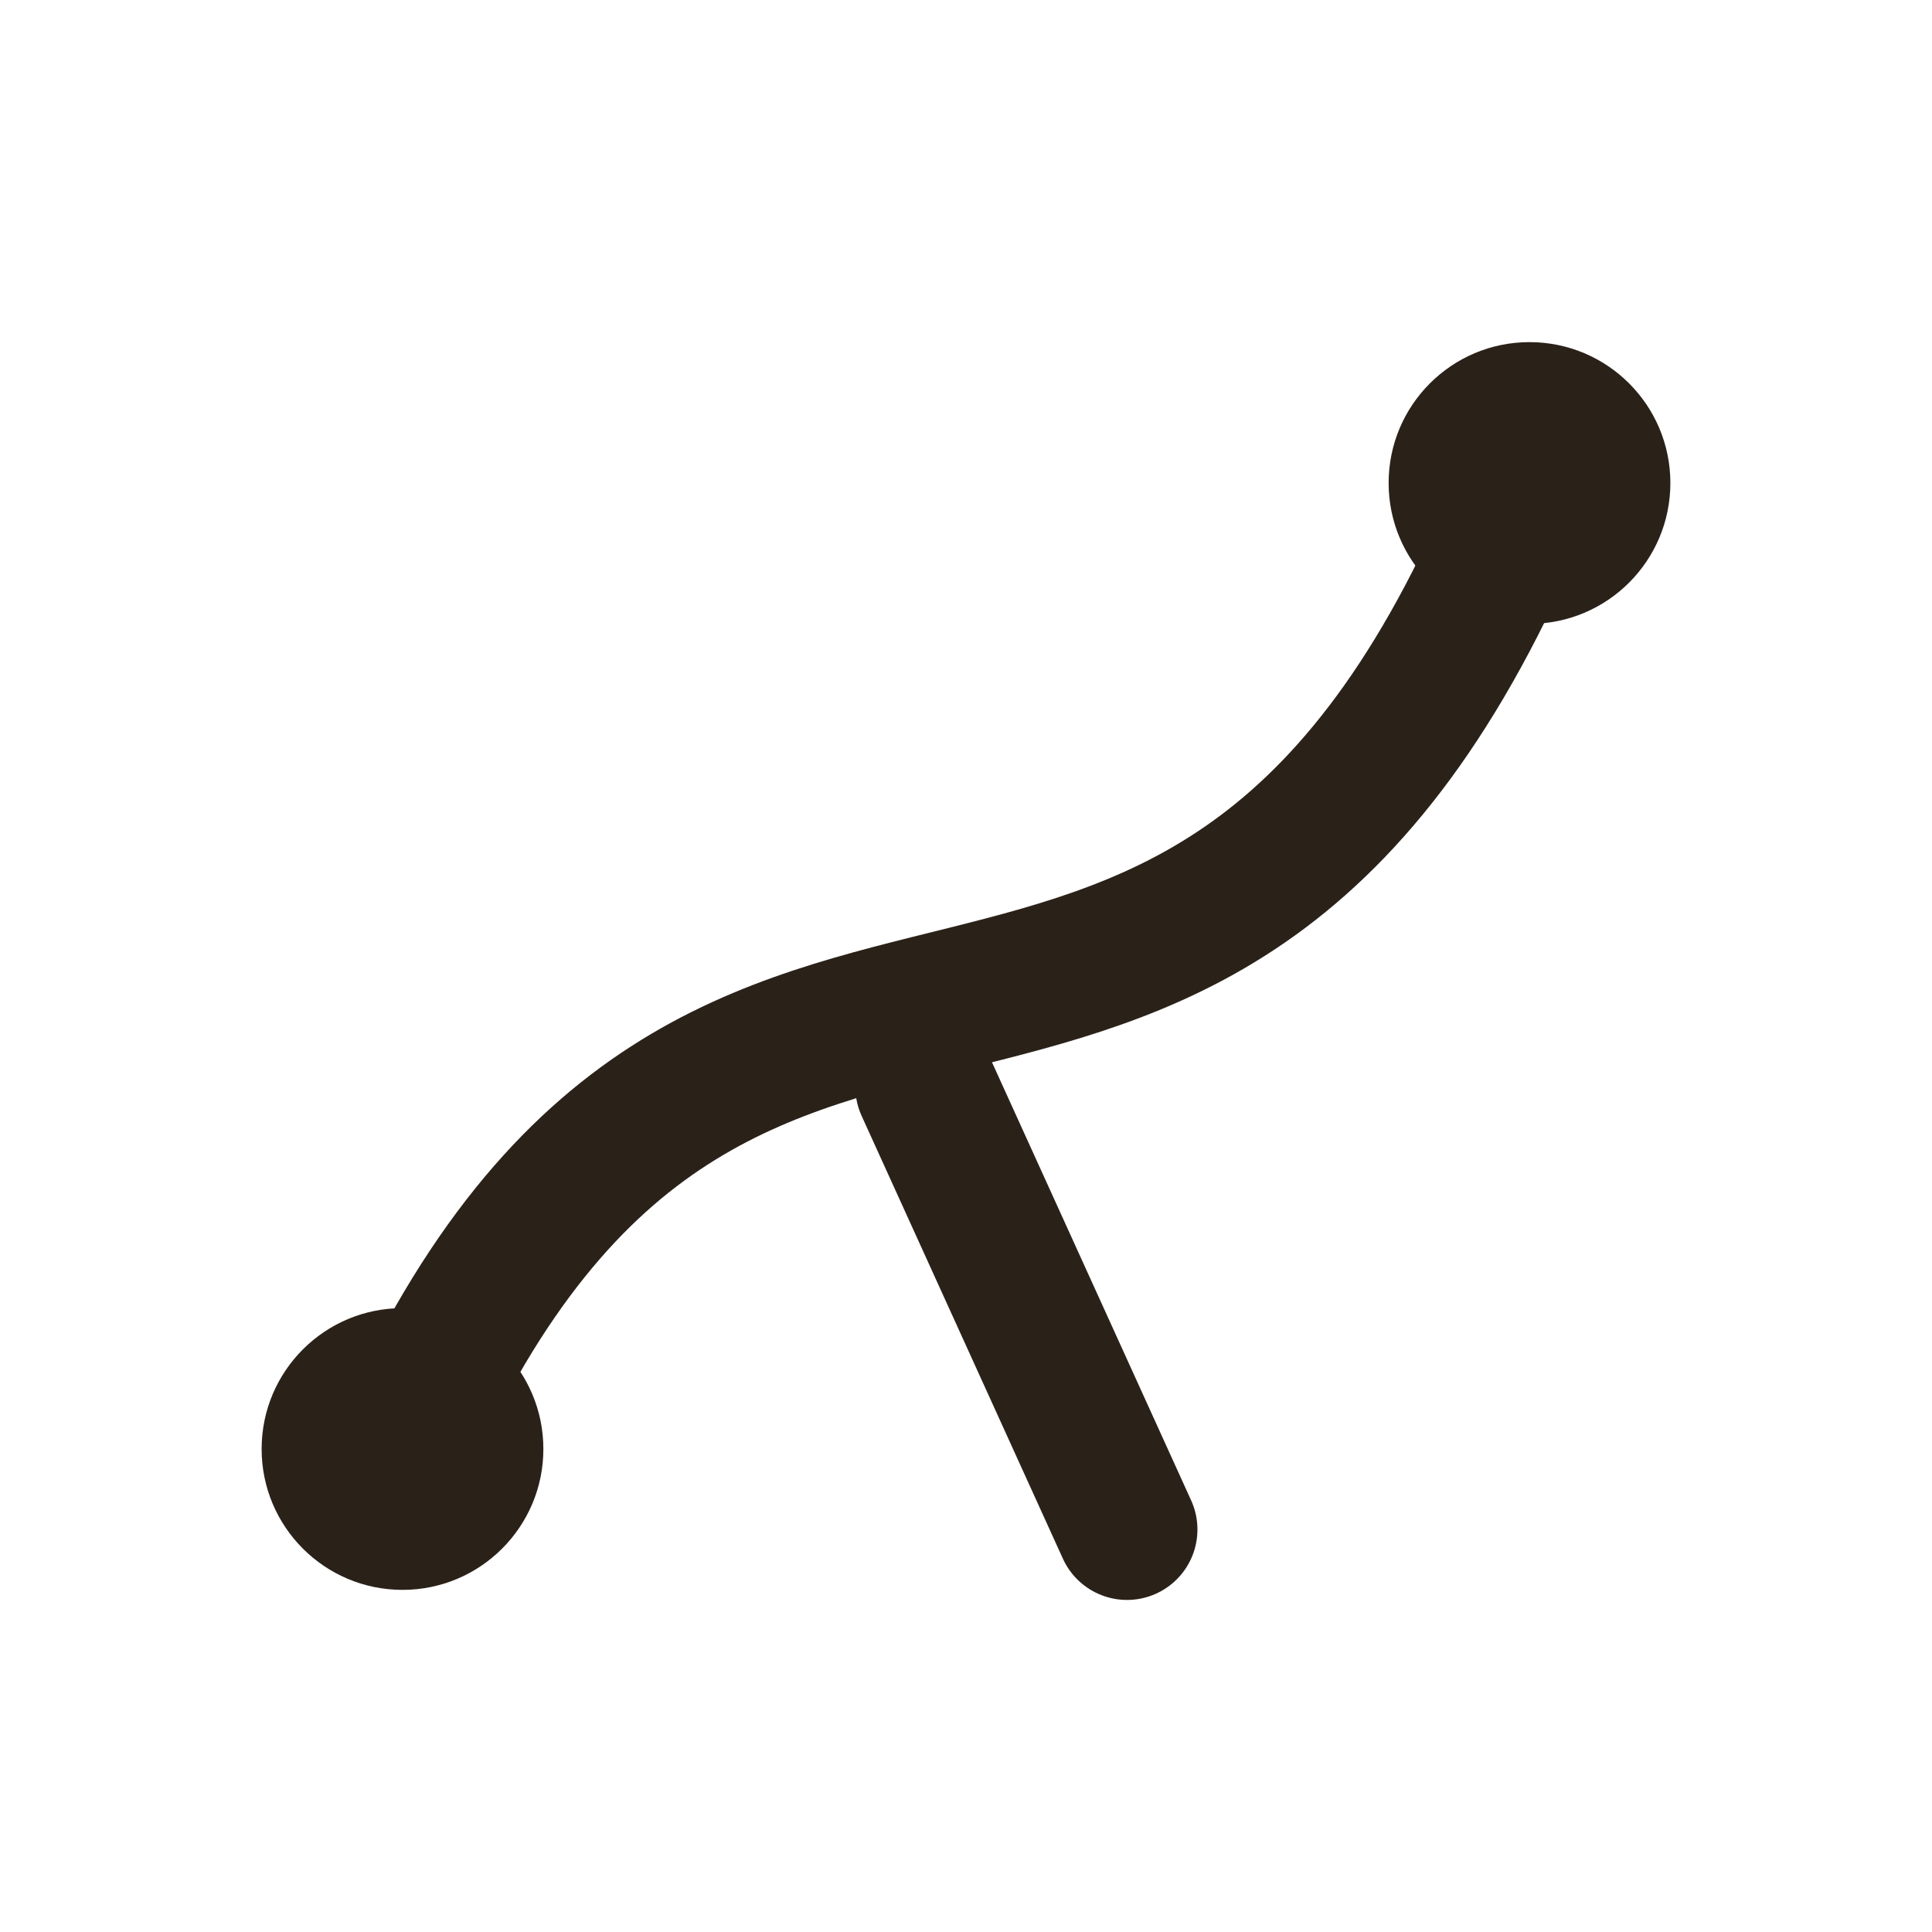
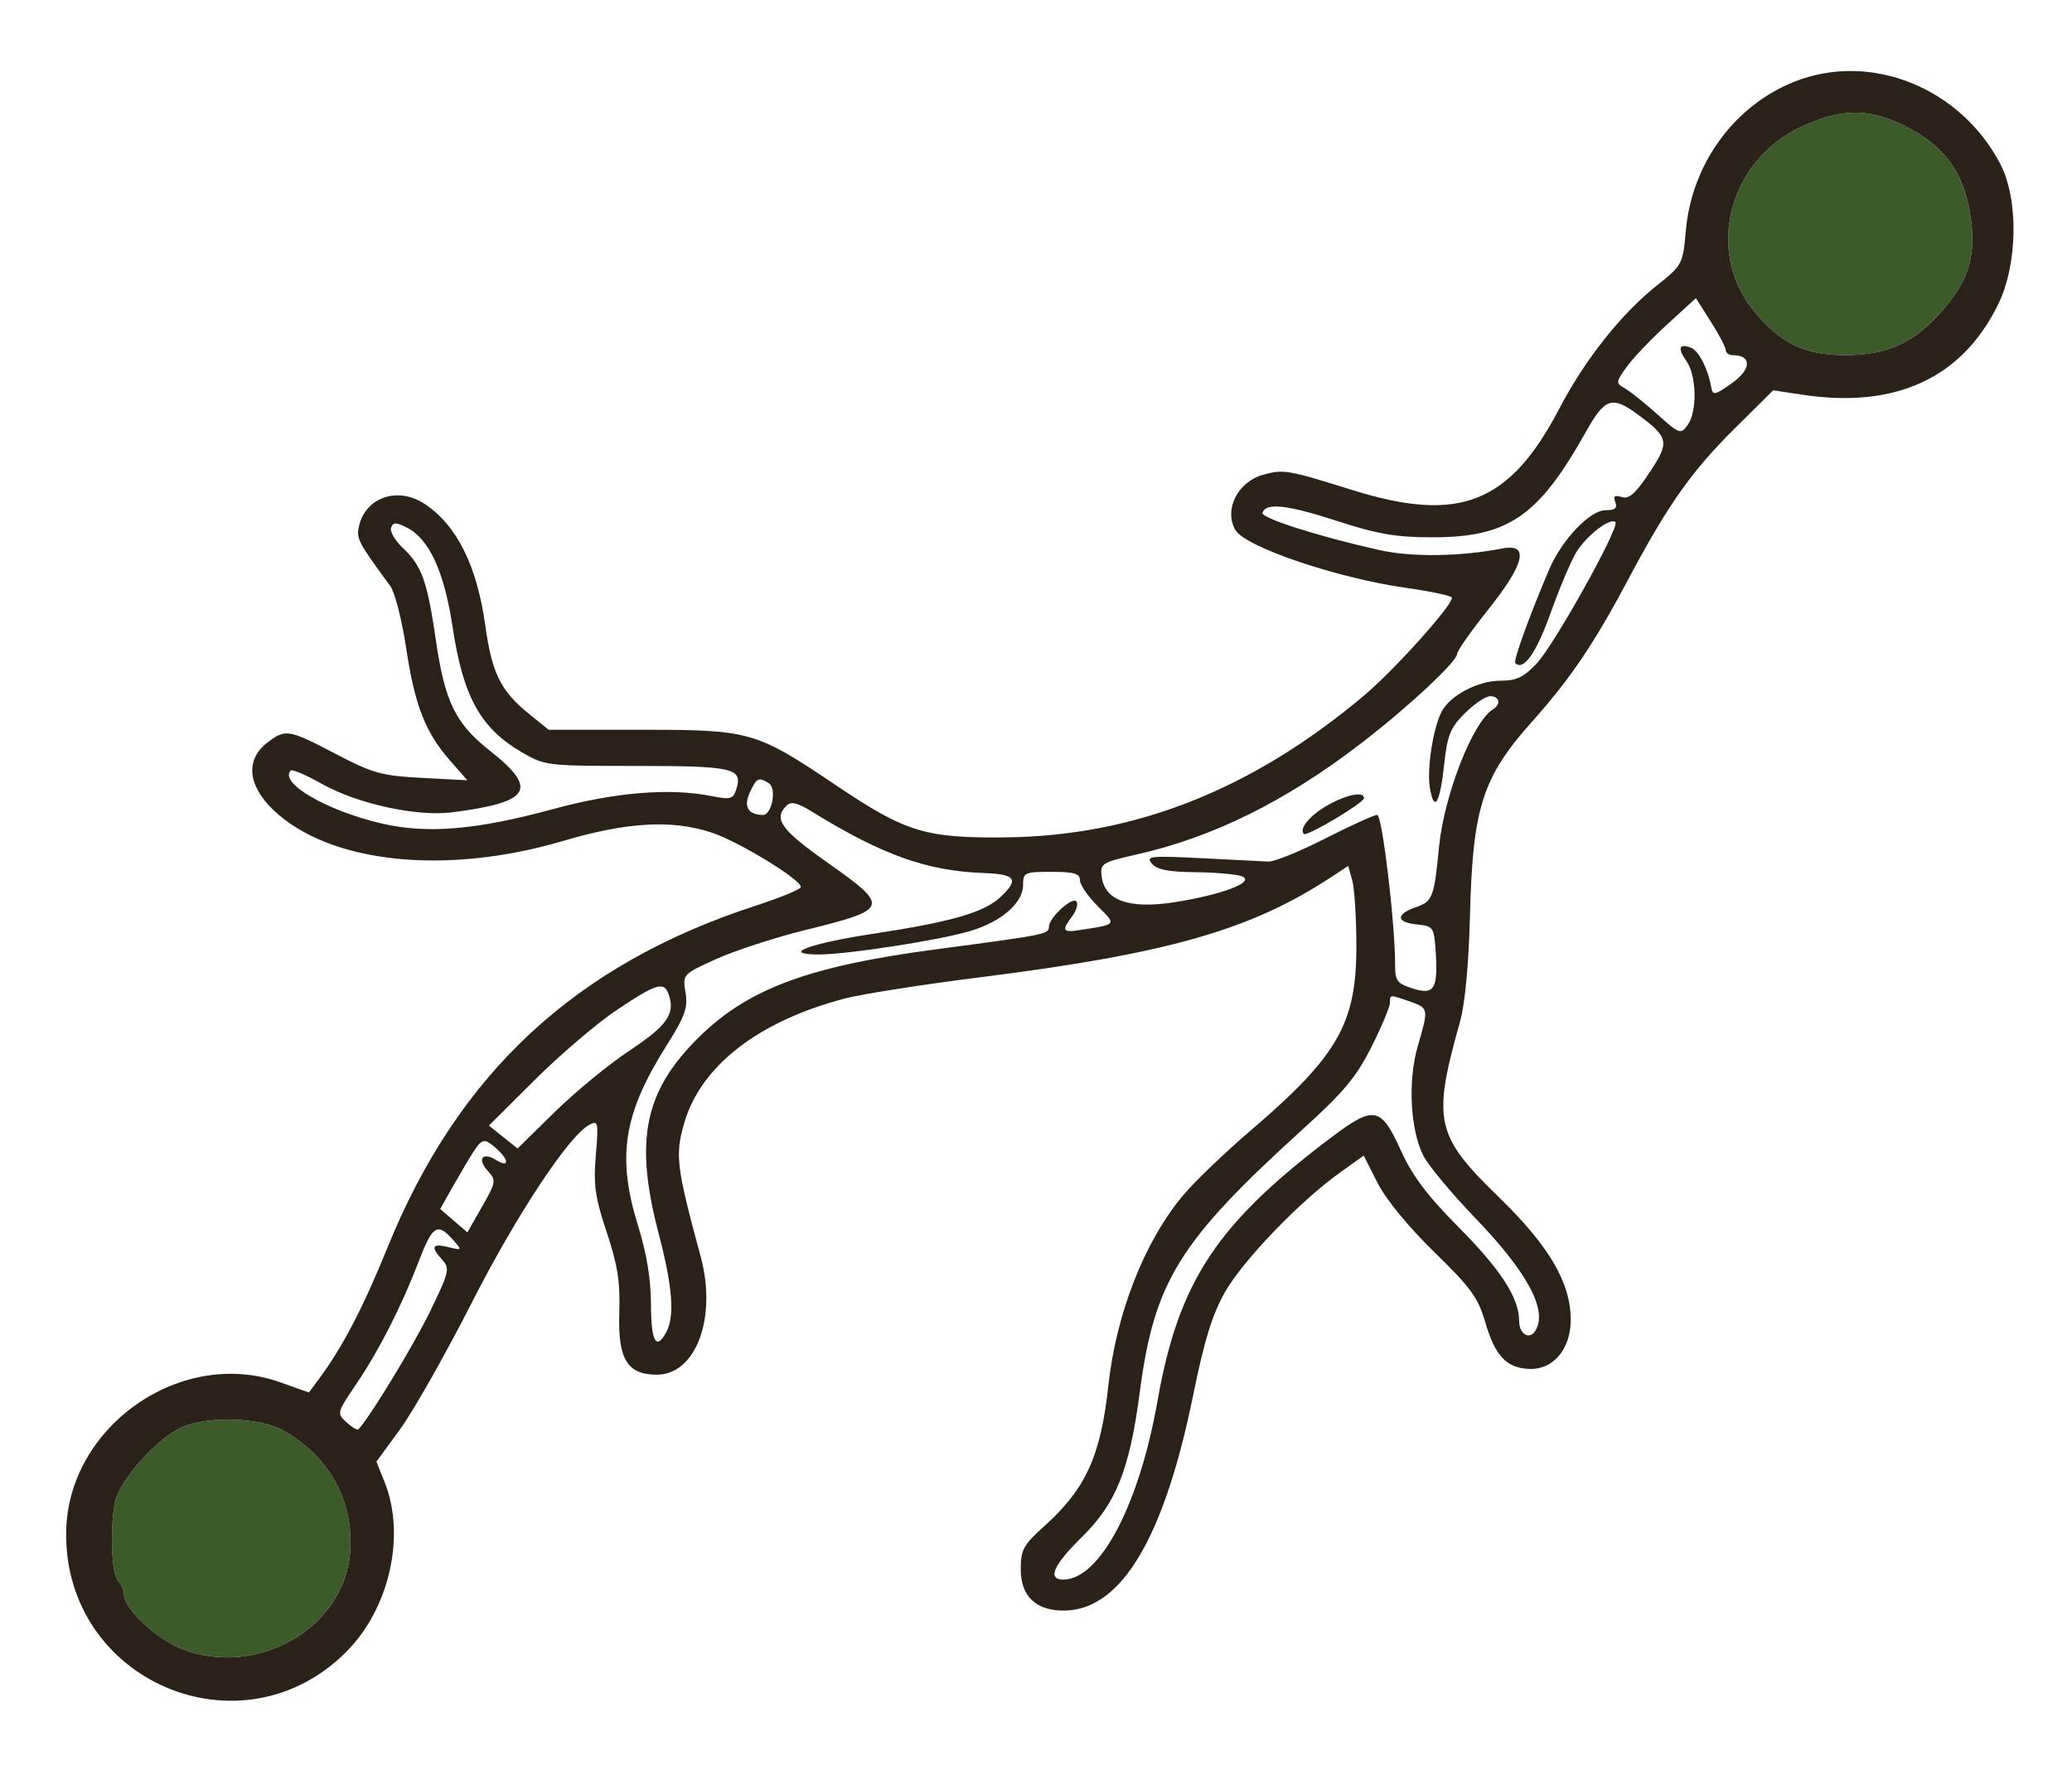
- <svg xmlns="http://www.w3.org/2000/svg" viewBox="0 0 24 24" width="24" height="24" fill="none" stroke="#2a2219" stroke-width="1.75" stroke-linecap="round" stroke-linejoin="round">
-   <path d="M5 18C9 9 15 16 19 6M11.5 13.5 14 19" />
-   <circle cx="5" cy="18" r="1.75" fill="#2a2219" stroke="none" />
-   <circle cx="19" cy="6" r="1.75" fill="#2a2219" stroke="none" />
+ <svg xmlns="http://www.w3.org/2000/svg" viewBox="0 0 401 339" width="48" height="41">
+   <path d="M 348.439 22.869 C 334.649 29.393, 330.104 46.626, 339.154 58.076 C 344.310 64.598, 349.194 67.006, 357.210 66.978 C 365.306 66.950, 370.398 64.627, 375.788 58.504 C 381.225 52.326, 382.597 47.472, 381.225 39.259 C 379.919 31.438, 376.154 26.417, 368.812 22.702 C 361.719 19.114, 356.283 19.158, 348.439 22.869 M 35.299 274.470 C 30.498 276.558, 23.158 284.705, 22.287 288.914 C 21.224 294.046, 21.570 302.970, 22.883 304.283 C 23.497 304.897, 24.002 306.098, 24.005 306.950 C 24.013 309.632, 30.417 315.612, 35.262 317.462 C 49.844 323.031, 66.574 313.415, 67.757 298.785 C 68.558 288.874, 63.719 280.080, 54.720 275.094 C 50.233 272.609, 40.313 272.290, 35.299 274.470" fill="#3d5a2a" fill-rule="evenodd" />
+   <path d="M 347.302 14.042 C 335.661 18.653, 327.430 29.918, 326.272 42.824 C 325.682 49.408, 325.603 49.556, 320.587 53.556 C 313.738 59.017, 306.727 67.869, 301.833 77.238 C 292.171 95.730, 282.469 99.573, 261.762 93.109 C 249.090 89.153, 248.435 89.041, 244.431 90.147 C 239.554 91.493, 236.847 96.854, 239.056 100.791 C 240.912 104.098, 258.748 110.148, 272.250 112.051 C 277.063 112.729, 281 113.583, 281 113.947 C 281 115.539, 269.762 128.028, 263.909 132.942 C 242.213 151.155, 219.602 160.078, 194.500 160.332 C 179.087 160.488, 175.273 159.317, 161.906 150.317 C 146.281 139.798, 145.247 139.500, 124.346 139.500 L 106.191 139.500 102.346 136.394 C 96.922 132.014, 95.189 128.517, 93.939 119.434 C 92.335 107.785, 88.408 99.888, 82.177 95.778 C 77.012 92.372, 70.803 94.451, 69.491 100.025 C 68.913 102.478, 69.257 103.141, 75.529 111.669 C 76.406 112.861, 77.782 118.223, 78.587 123.583 C 80.265 134.748, 82.306 140.001, 87.080 145.438 L 90.448 149.274 81.711 148.816 C 73.848 148.403, 72.175 147.939, 64.992 144.179 C 55.813 139.373, 55.191 139.275, 51.635 142.073 C 47.460 145.356, 47.961 150.321, 52.945 155.062 C 63.768 165.358, 86.220 167.741, 109 161.011 C 121.402 157.347, 130.112 156.863, 137.763 159.414 C 143.021 161.168, 155 168.480, 155 169.936 C 155 170.360, 151.063 171.987, 146.250 173.552 C 111.361 184.898, 88.644 206.004, 74.972 239.771 C 70.343 251.206, 66.325 258.936, 61.905 264.914 L 59.790 267.775 54.145 265.780 C 34.996 259.013, 13.094 274.380, 12.805 294.785 C 12.396 323.645, 46.662 338.338, 66.984 318.016 C 75.380 309.620, 78.577 295.482, 74.426 285.106 L 72.852 281.172 77.469 274.836 C 80.008 271.351, 86.182 260.454, 91.188 250.619 C 99.891 233.522, 110.051 218.114, 114.023 215.988 C 115.777 215.049, 115.851 215.386, 115.310 221.845 C 114.827 227.603, 115.163 229.984, 117.415 236.746 C 119.544 243.139, 120.045 246.361, 119.852 252.423 C 119.568 261.324, 121.399 264.333, 127.101 264.333 C 134.715 264.333, 138.808 253.280, 135.589 241.409 C 130.888 224.072, 130.615 221.837, 132.434 215.578 C 135.642 204.543, 146.825 195.883, 163.500 191.520 C 166.800 190.657, 178.500 188.819, 189.500 187.435 C 226.072 182.834, 242.051 178.273, 257.712 167.966 L 260.925 165.851 261.712 168.676 C 262.146 170.229, 262.500 176, 262.500 181.500 C 262.500 196.387, 258.889 202.665, 242.036 217.075 C 237.036 221.350, 231.133 227.020, 228.919 229.674 C 221.460 238.613, 216 252.552, 214.495 266.500 C 213.032 280.050, 210.116 286.450, 202.134 293.625 C 198.055 297.291, 197.545 298.219, 197.545 301.981 C 197.545 307.198, 200.454 310.002, 205.861 309.996 C 216.927 309.985, 225.253 296.126, 230.921 268.283 C 233.103 257.565, 234.627 252.643, 237.112 248.283 C 240.598 242.168, 251.629 230.713, 259.328 225.213 L 263.929 221.927 266.601 227.213 C 268.215 230.405, 272.556 235.699, 277.558 240.574 C 284.662 247.498, 286.072 249.438, 287.456 254.201 C 289.359 260.748, 291.599 263.094, 296.066 263.221 C 300.654 263.351, 304.003 259.325, 303.990 253.694 C 303.974 246.521, 299.812 239.422, 290.085 229.977 C 277.788 218.036, 277.162 215.209, 282.562 196 C 283.529 192.561, 284.250 184.878, 284.487 175.500 C 285.016 154.486, 286.888 148.674, 296.637 137.771 C 303.889 129.662, 308.611 122.667, 315.105 110.417 C 322.712 96.064, 327.384 89.442, 335.753 81.146 L 343.172 73.791 348.836 74.646 C 366.888 77.369, 379.727 71.436, 386.715 57.143 C 390.504 49.391, 390.697 36.844, 387.132 30 C 379.408 15.172, 362.028 8.209, 347.302 14.042 M 348.439 22.869 C 334.649 29.393, 330.104 46.626, 339.154 58.076 C 344.310 64.598, 349.194 67.006, 357.210 66.978 C 365.306 66.950, 370.398 64.627, 375.788 58.504 C 381.225 52.326, 382.597 47.472, 381.225 39.259 C 379.919 31.438, 376.154 26.417, 368.812 22.702 C 361.719 19.114, 356.283 19.158, 348.439 22.869 M 322.599 61.084 C 319.509 63.908, 315.998 67.599, 314.797 69.286 C 312.683 72.254, 312.673 72.388, 314.491 73.426 C 315.524 74.017, 318.357 76.287, 320.786 78.471 C 325.019 82.277, 325.262 82.363, 326.602 80.530 C 328.487 77.952, 328.372 70.977, 326.398 68.158 C 324.612 65.607, 324.929 64.652, 327.265 65.548 C 328.770 66.126, 330.569 69.660, 331.194 73.267 C 331.466 74.838, 331.916 74.738, 335.244 72.362 C 338.975 69.699, 339.042 67, 335.378 67 C 334.620 67, 334 66.566, 334 66.035 C 334 65.504, 332.699 63.017, 331.108 60.510 L 328.216 55.950 322.599 61.084 M 306.969 81.750 C 297.750 98.206, 291.893 102.243, 277.241 102.243 C 270.135 102.243, 266.667 101.648, 258.700 99.059 C 249.109 95.942, 244.979 95.494, 244.337 97.500 C 244.011 98.518, 255.238 102.096, 267 104.723 C 273.230 106.115, 282.564 105.989, 290.750 104.403 C 296.028 103.380, 295.105 107.358, 288 116.259 C 284.700 120.393, 282 124.240, 282 124.807 C 282 126.298, 272.396 135.242, 263.318 142.206 C 248.743 153.386, 234.756 160.304, 219.978 163.641 C 213.287 165.152, 212.908 165.386, 213.195 167.822 C 213.751 172.527, 218.441 174.238, 227.124 172.904 C 236.412 171.477, 243.078 168.941, 240.356 167.871 C 239.335 167.469, 235.293 167.109, 231.372 167.070 C 226.129 167.019, 223.895 166.578, 222.920 165.403 C 221.715 163.952, 222.593 163.857, 232.547 164.359 C 238.571 164.662, 244.400 164.956, 245.500 165.012 C 246.600 165.067, 251.550 163.053, 256.500 160.536 C 261.450 158.019, 265.966 155.968, 266.536 155.980 C 267.504 155.999, 270.002 176.931, 270.001 185.005 C 270 188.140, 270.372 188.627, 273.517 189.611 C 277.641 190.902, 278.365 189.607, 277.816 181.920 C 277.517 177.741, 277.323 177.483, 274.250 177.187 C 270.179 176.794, 270.064 175.222, 274.006 173.848 C 277.263 172.713, 277.544 171.986, 278.489 162.271 C 279.473 152.148, 285.030 137.954, 288.959 135.525 C 290.544 134.546, 290.201 133, 288.400 133 C 287.520 133, 285.316 134.484, 283.501 136.299 C 280.663 139.137, 280.102 140.535, 279.483 146.313 C 278.679 153.819, 277.527 155.636, 276.721 150.670 C 276.124 146.987, 277.372 139.043, 279.036 135.932 C 280.708 132.808, 286.067 130.008, 290.382 130.004 C 293.481 130.001, 294.893 129.331, 297.382 126.685 C 300.844 123.005, 313.544 100.211, 312.637 99.304 C 311.671 98.338, 307.014 101.929, 305.055 105.150 C 304.037 106.823, 301.786 112.160, 300.051 117.009 C 297.307 124.679, 294.835 128.168, 293.260 126.594 C 292.835 126.168, 295.957 117.526, 299.798 108.500 C 302.251 102.735, 307.699 97, 310.723 97 C 312.573 97, 313.059 96.597, 312.613 95.435 C 312.164 94.264, 312.476 94.016, 313.852 94.453 C 315.259 94.900, 316.524 93.785, 319.226 89.715 C 323.188 83.747, 323.021 82.942, 316.882 78.413 C 312.004 74.814, 310.588 75.291, 306.969 81.750 M 75.690 100.365 C 75.412 101.089, 76.430 102.856, 77.951 104.292 C 81.647 107.780, 82.697 110.714, 84.369 122.230 C 86.090 134.073, 88.150 138.296, 94.749 143.500 C 104.277 151.014, 102.751 153.530, 87.483 155.482 C 80.672 156.353, 69.122 153.824, 62.282 149.964 C 59.266 148.262, 56.563 147.104, 56.275 147.391 C 53.928 149.739, 63.113 155.115, 73.741 157.614 C 82.615 159.701, 92.125 158.914, 107 154.861 C 118.972 151.600, 129.567 150.722, 137.660 152.323 C 141.416 153.066, 141.886 152.935, 142.509 150.972 C 143.790 146.935, 141.910 146.500, 123.195 146.500 C 105.686 146.500, 105.451 146.471, 100.815 143.746 C 92.956 139.126, 89.604 133.005, 87.590 119.597 C 85.997 108.994, 83.092 102.616, 78.858 100.427 C 76.673 99.296, 76.104 99.285, 75.690 100.365 M 145.109 151.659 C 143.866 154.388, 144.779 155.946, 147.642 155.985 C 149.387 156.008, 150.370 150.851, 148.808 149.860 C 146.812 148.595, 146.418 148.786, 145.109 151.659 M 256.790 154.196 C 253.413 156.154, 251.355 158.689, 252.342 159.675 C 252.899 160.232, 263.957 153.652, 263.980 152.750 C 264.017 151.338, 260.501 152.045, 256.790 154.196 M 152.190 154.210 C 149.652 156.748, 151.188 158.890, 160 165.110 C 172.335 173.816, 172.207 174.219, 155.825 178.271 C 149.954 179.724, 142.214 182.244, 138.624 183.871 C 132.110 186.825, 132.099 186.837, 132.672 190.363 C 133.153 193.332, 132.570 194.964, 129.023 200.582 C 120.645 213.847, 119.332 222.128, 123.485 235.500 C 125.155 240.877, 125.975 245.877, 125.985 250.750 C 126 257.970, 126.995 259.746, 128.965 256.066 C 130.605 253.001, 130.155 247.234, 127.481 237.053 C 122.718 218.916, 124.677 209.412, 135.338 198.933 C 144.823 189.610, 156.596 185.248, 181 182.017 C 202.482 179.173, 203 179.069, 203 177.629 C 203 175.853, 207.658 171.638, 208.362 172.777 C 208.678 173.288, 208.290 174.559, 207.500 175.603 C 205.441 178.323, 205.651 178.776, 208.750 178.301 C 216.310 177.141, 216.148 177.348, 212.405 173.605 C 210.532 171.732, 209 169.480, 209 168.600 C 209 167.327, 207.875 167, 203.500 167 C 198.273 167, 198 167.126, 198 169.548 C 198 173.051, 193.716 176.737, 187.581 178.514 C 181.423 180.297, 163.999 182.986, 158.550 182.994 C 150.935 183.005, 156.508 180.883, 169.127 178.965 C 184.096 176.691, 190.466 174.850, 193.620 171.888 C 197.304 168.427, 196.599 167.451, 190.250 167.221 C 179.450 166.829, 170.726 163.719, 157.440 155.525 C 154.301 153.590, 153.109 153.291, 152.190 154.210 M 119.489 193.658 C 115.645 196.219, 108.475 202.321, 103.557 207.216 L 94.613 216.116 97.393 218.333 L 100.173 220.549 107.336 213.511 C 111.276 209.639, 117.738 204.322, 121.695 201.695 C 128.999 196.847, 130.641 194.596, 129.500 191 C 128.584 188.114, 127.294 188.457, 119.489 193.658 M 269 192.366 C 269 193.117, 267.396 196.938, 265.435 200.857 C 262.524 206.676, 260.101 209.587, 252.218 216.741 C 228.145 238.586, 223.404 246.239, 220.565 267.831 C 218.600 282.771, 215.995 289.274, 209.373 295.771 C 203.868 301.171, 202.632 304, 205.777 304 C 212.848 304, 220.461 289.573, 224.008 269.453 C 228.107 246.207, 235.493 235.058, 258 218.142 C 265.864 212.232, 267.313 212.522, 271.029 220.750 C 273.338 225.861, 276.122 229.563, 282.498 236 C 290.500 244.078, 294 249.527, 294 253.909 C 294 256.435, 295.956 257.673, 297.110 255.878 C 299.620 251.975, 295.718 244.622, 285.500 234 C 280.987 229.309, 276.494 223.923, 275.516 222.031 C 272.930 217.031, 272.420 207.506, 274.377 200.774 C 276.514 193.425, 276.505 193.372, 272.851 192.098 C 268.920 190.728, 269 190.722, 269 192.366 M 91.590 221.250 C 90.789 222.488, 89.022 225.471, 87.663 227.880 L 85.192 232.261 87.822 234.523 L 90.452 236.785 93.298 231.801 C 96.014 227.046, 96.065 226.730, 94.412 224.903 C 92.280 222.547, 93.378 221.131, 96.045 222.796 C 98.513 224.338, 98.600 222.853, 96.171 220.655 C 93.791 218.501, 93.330 218.561, 91.590 221.250 M 81.098 242.250 C 77.724 251.069, 73.401 259.572, 68.947 266.150 C 65.183 271.709, 65.152 271.828, 67.067 273.560 C 68.137 274.529, 69.179 275.136, 69.383 274.911 C 71.776 272.261, 80.019 258.693, 83.179 252.200 C 86.927 244.502, 87.103 243.771, 85.610 242.121 C 83.296 239.565, 83.615 238.868, 86.750 239.631 C 89.497 240.299, 89.498 240.297, 87.595 238.150 C 84.677 234.856, 83.689 235.480, 81.098 242.250 M 35.299 274.470 C 30.498 276.558, 23.158 284.705, 22.287 288.914 C 21.224 294.046, 21.570 302.970, 22.883 304.283 C 23.497 304.897, 24.002 306.098, 24.005 306.950 C 24.013 309.632, 30.417 315.612, 35.262 317.462 C 49.844 323.031, 66.574 313.415, 67.757 298.785 C 68.558 288.874, 63.719 280.080, 54.720 275.094 C 50.233 272.609, 40.313 272.290, 35.299 274.470" fill="#2a2219" fill-rule="evenodd" />
</svg>
